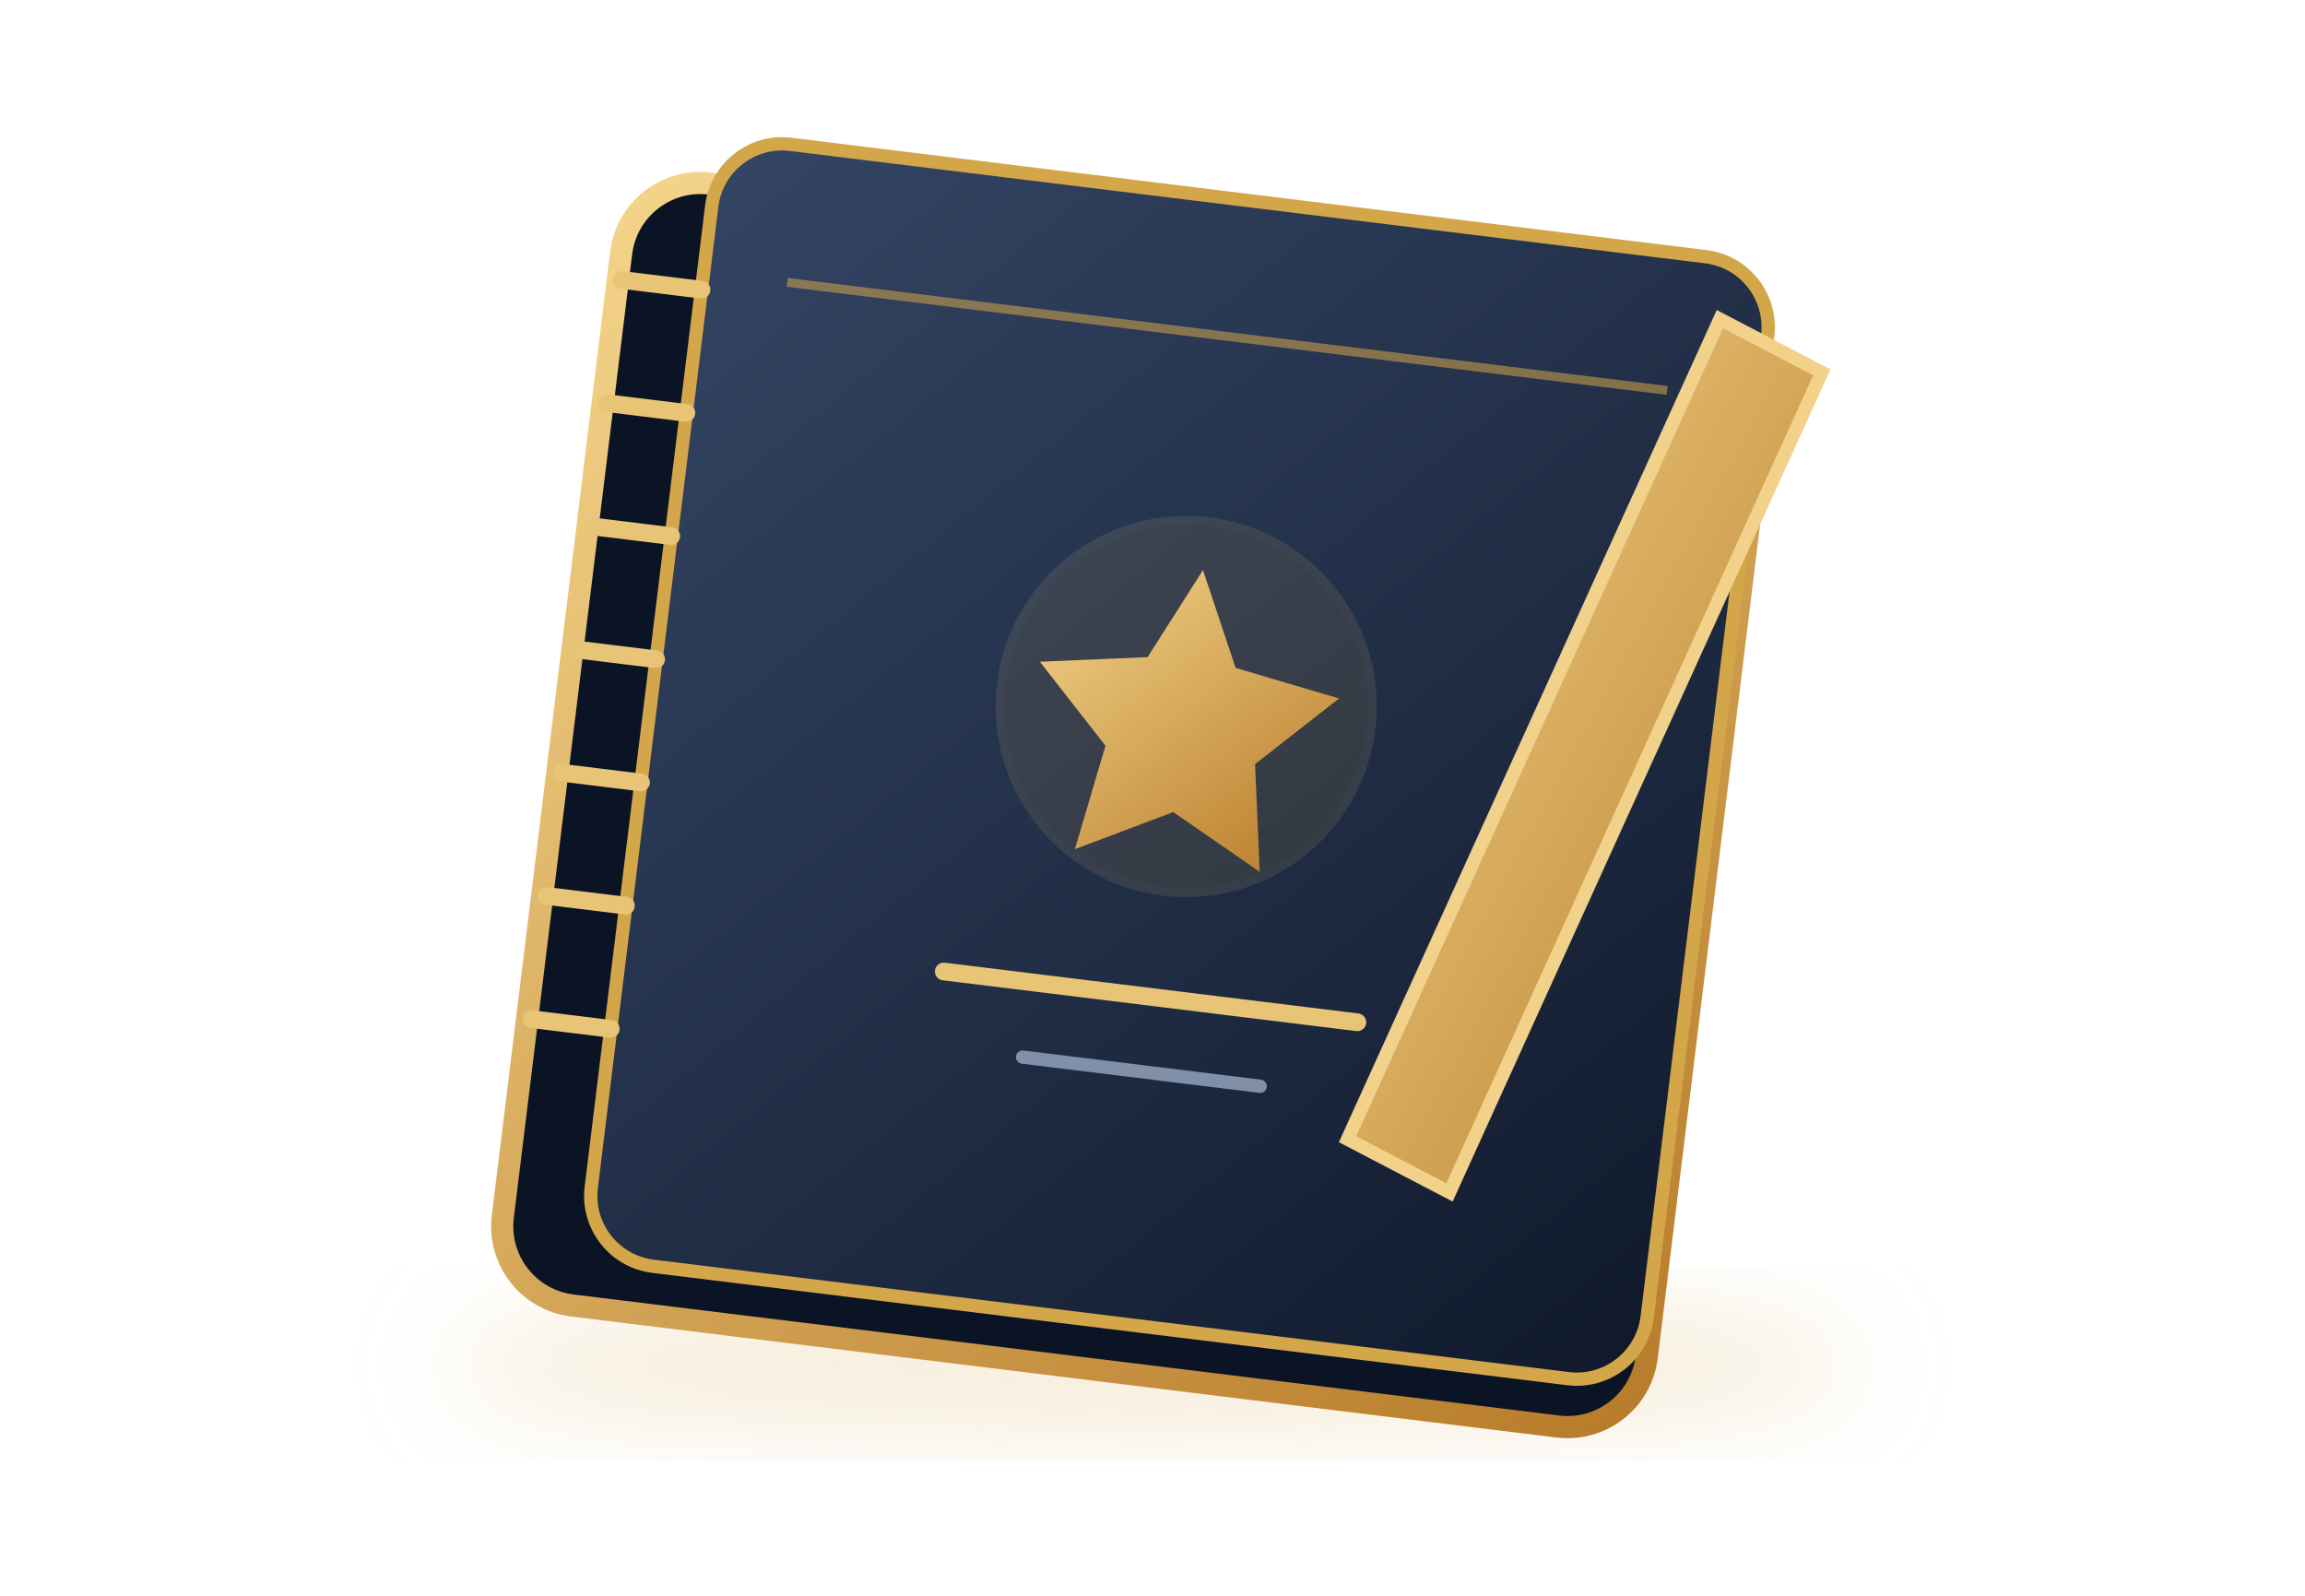
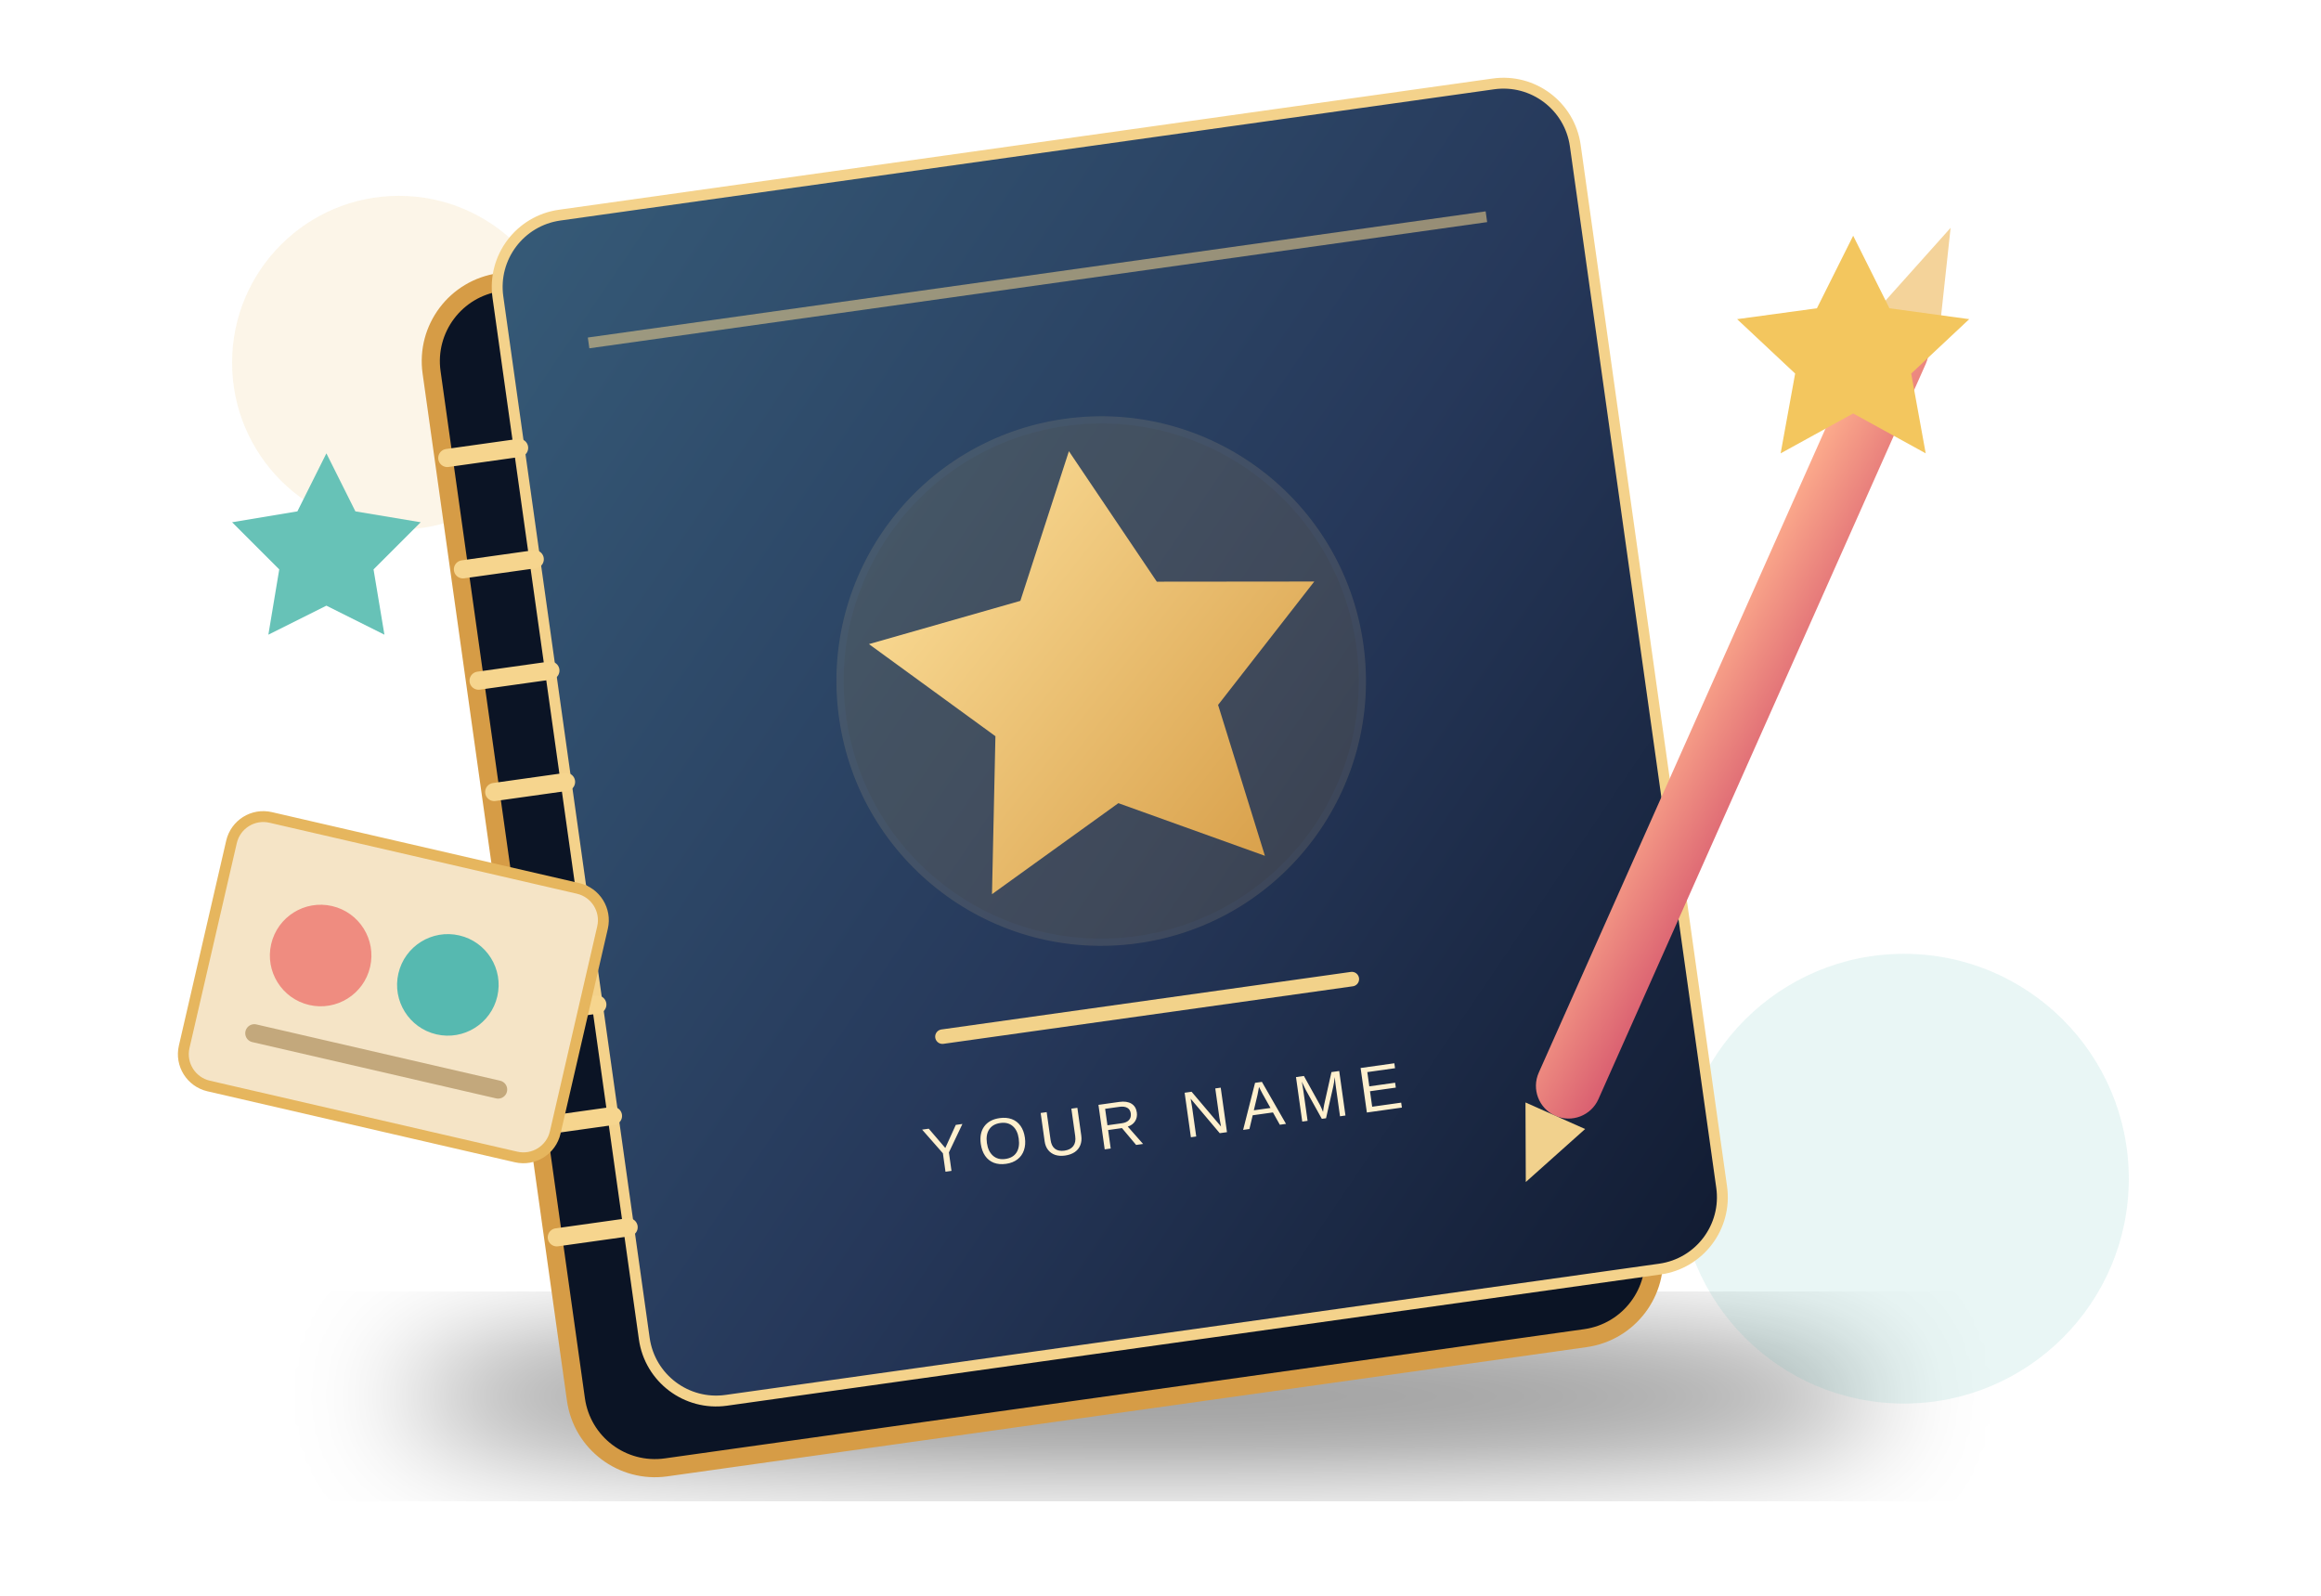
- <svg xmlns="http://www.w3.org/2000/svg" viewBox="0 0 520 360">
+ <svg xmlns="http://www.w3.org/2000/svg" viewBox="0 0 640 440">
  <defs>
-     <linearGradient id="g" x2="1" y2="1">
-       <stop stop-color="#f4d58b" />
-       <stop offset="1" stop-color="#b77b29" />
+     <linearGradient id="cover" x2="1" y2="1">
+       <stop stop-color="#365b78" />
+       <stop offset=".55" stop-color="#26385a" />
+       <stop offset="1" stop-color="#111b31" />
    </linearGradient>
-     <linearGradient id="n" x2="1" y2="1">
-       <stop stop-color="#344665" />
-       <stop offset="1" stop-color="#10192b" />
+     <linearGradient id="gold" x2="1" y2="1">
+       <stop stop-color="#ffe4a0" />
+       <stop offset="1" stop-color="#d59a43" />
    </linearGradient>
-     <filter id="s">
-       <feGaussianBlur stdDeviation="12" />
+     <linearGradient id="coral" x2="1" y2="1">
+       <stop stop-color="#ffb18e" />
+       <stop offset="1" stop-color="#d95e70" />
+     </linearGradient>
+     <filter id="shadow">
+       <feGaussianBlur stdDeviation="16" />
    </filter>
  </defs>
-   <ellipse cx="260" cy="308" rx="160" ry="18" fill="#d4a64a" opacity=".2" filter="url(#s)" />
-   <g transform="rotate(7 255 180)">
-     <rect x="126" y="54" width="260" height="255" rx="18" fill="#0b1424" stroke="url(#g)" stroke-width="5" />
-     <rect x="145" y="43" width="240" height="255" rx="16" fill="url(#n)" stroke="#d4a64a" stroke-width="3" />
-     <path d="M164 74h200" stroke="#d4a64a" stroke-width="2" opacity=".55" />
-     <path d="M145 78h-18m18 28h-18m18 28h-18m18 28h-18m18 28h-18m18 28h-18m18 28h-18" stroke="#e8c477" stroke-width="4" stroke-linecap="round" />
-     <circle cx="265" cy="158" r="42" fill="#d4a64a" opacity=".12" stroke="#e8c477" stroke-width="2" />
-     <path d="M265 127l10 21 24 4-17 17 4 24-21-11-21 11 4-24-17-17 24-4z" fill="url(#g)" />
-     <path d="M218 224h94" stroke="#e8c477" stroke-width="4" stroke-linecap="round" />
-     <path d="M238 241h54" stroke="#8090a8" stroke-width="3" stroke-linecap="round" />
+   <ellipse cx="315" cy="385" rx="205" ry="24" fill="#000" opacity=".4" filter="url(#shadow)" />
+   <circle cx="110" cy="100" r="46" fill="#e9bd63" opacity=".15" />
+   <circle cx="525" cy="325" r="62" fill="#53b9b1" opacity=".13" />
+   <g transform="rotate(-8 290 220)">
+     <rect x="137" y="58" width="300" height="330" rx="22" fill="#0b1425" stroke="#d69c46" stroke-width="5" />
+     <rect x="158" y="42" width="300" height="330" rx="20" fill="url(#cover)" stroke="#f4d28b" stroke-width="3" />
+     <path d="M181 78h250" stroke="#f2d28a" stroke-width="3" opacity=".55" />
+     <path d="M158 104h-20m20 31h-20m20 31h-20m20 31h-20m20 31h-20m20 31h-20m20 31h-20m20 31h-20" stroke="#f6d58e" stroke-width="5" stroke-linecap="round" />
+     <circle cx="308" cy="190" r="72" fill="#e9b85c" opacity=".13" stroke="#f3d38f" stroke-width="2" />
+     <path d="M308 126l19 39 43 6-31 30 7 43-38-20-38 20 7-43-31-30 43-6z" fill="url(#gold)" />
+     <path d="M251 281h114" stroke="#f2d28a" stroke-width="4" stroke-linecap="round" />
+     <text x="308" y="318" font-size="18" font-family="Arial" text-anchor="middle" fill="#fff0ce" letter-spacing="3">YOUR NAME</text>
  </g>
-   <path d="M388 72l23 12-84 185-23-12z" fill="url(#g)" stroke="#f2d18a" stroke-width="3" />
+   <g transform="rotate(24 480 210)">
+     <rect x="464" y="80" width="18" height="240" rx="9" fill="url(#coral)" />
+     <path d="M464 80l9-28 9 28z" fill="#f4d39a" />
+     <path d="M464 320l9 20 9-20z" fill="#f1d18d" />
+   </g>
+   <g transform="rotate(13 110 290)">
+     <rect x="52" y="235" width="105" height="76" rx="9" fill="#f5e4c6" stroke="#e6b65e" stroke-width="3" />
+     <circle cx="83" cy="269" r="14" fill="#ef8c80" />
+     <circle cx="119" cy="269" r="14" fill="#56b9b0" />
+     <path d="M70 294h69" stroke="#c3a87c" stroke-width="5" stroke-linecap="round" />
+   </g>
+   <path d="M511 65l10 20 22 3-16 15 4 22-20-11-20 11 4-22-16-15 22-3z" fill="#f3c65e" />
+   <path d="M90 125l8 16 18 3-13 13 3 18-16-8-16 8 3-18-13-13 18-3z" fill="#67c2b7" />
</svg>
